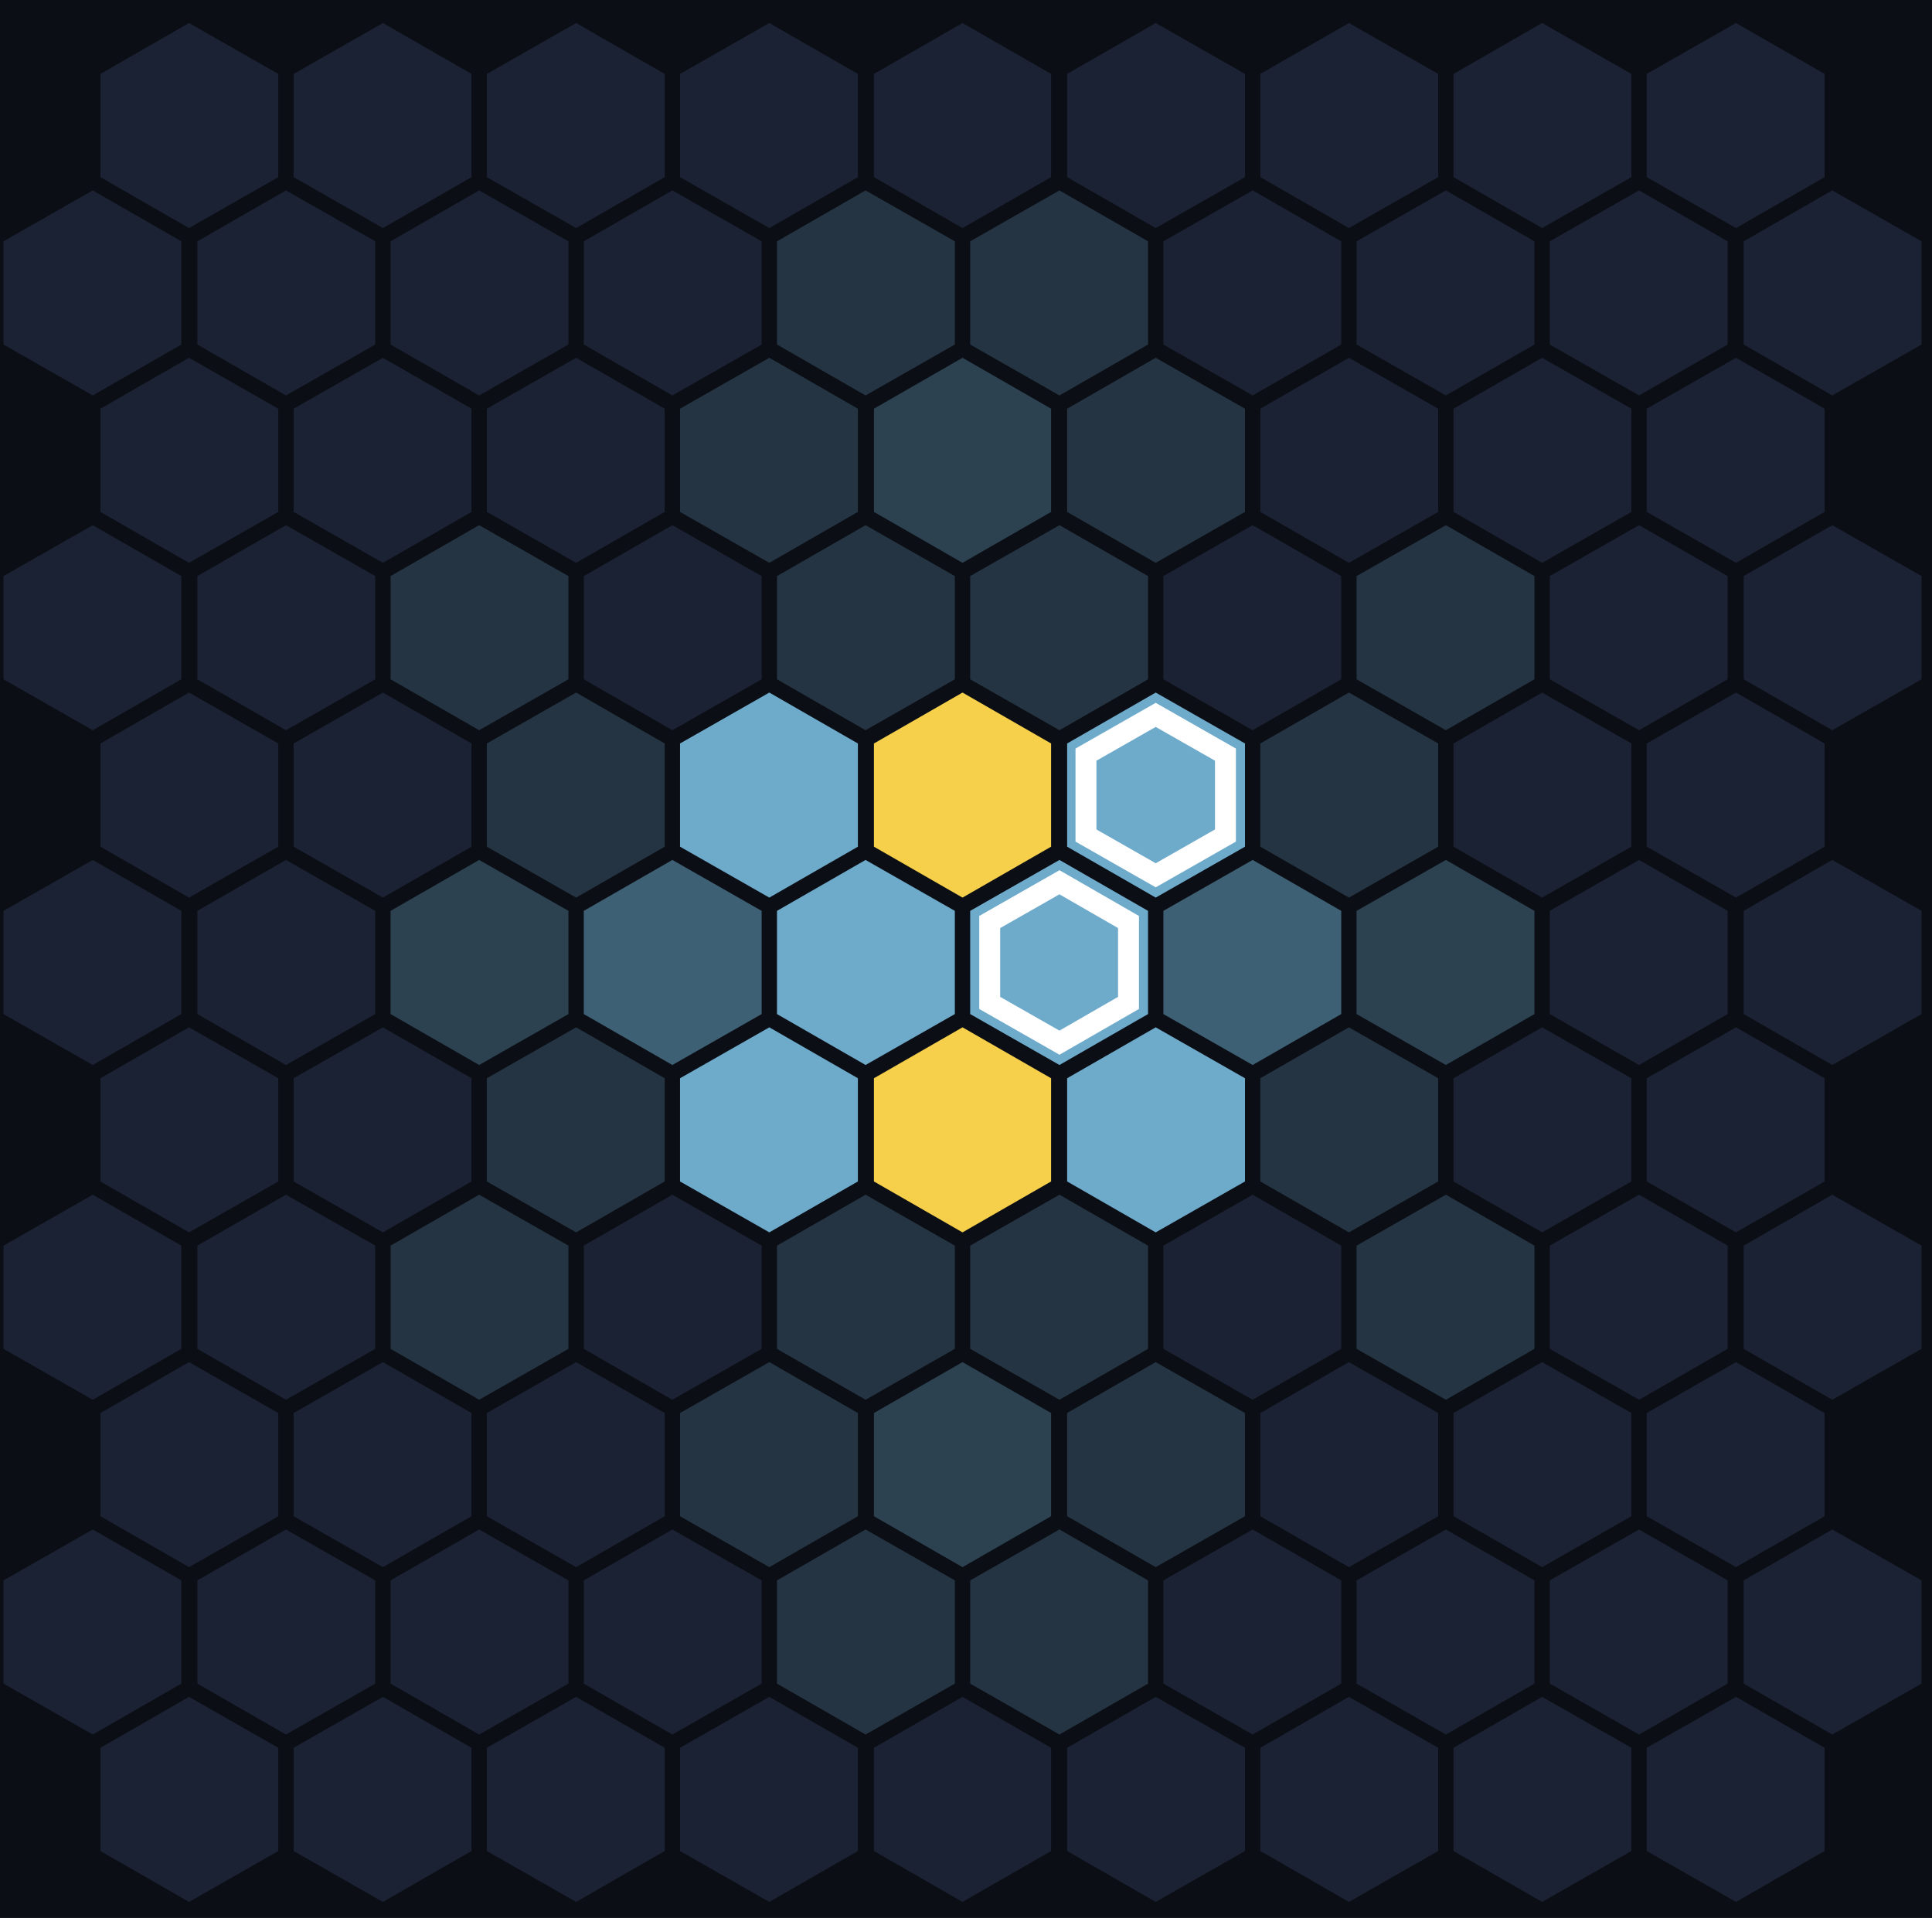
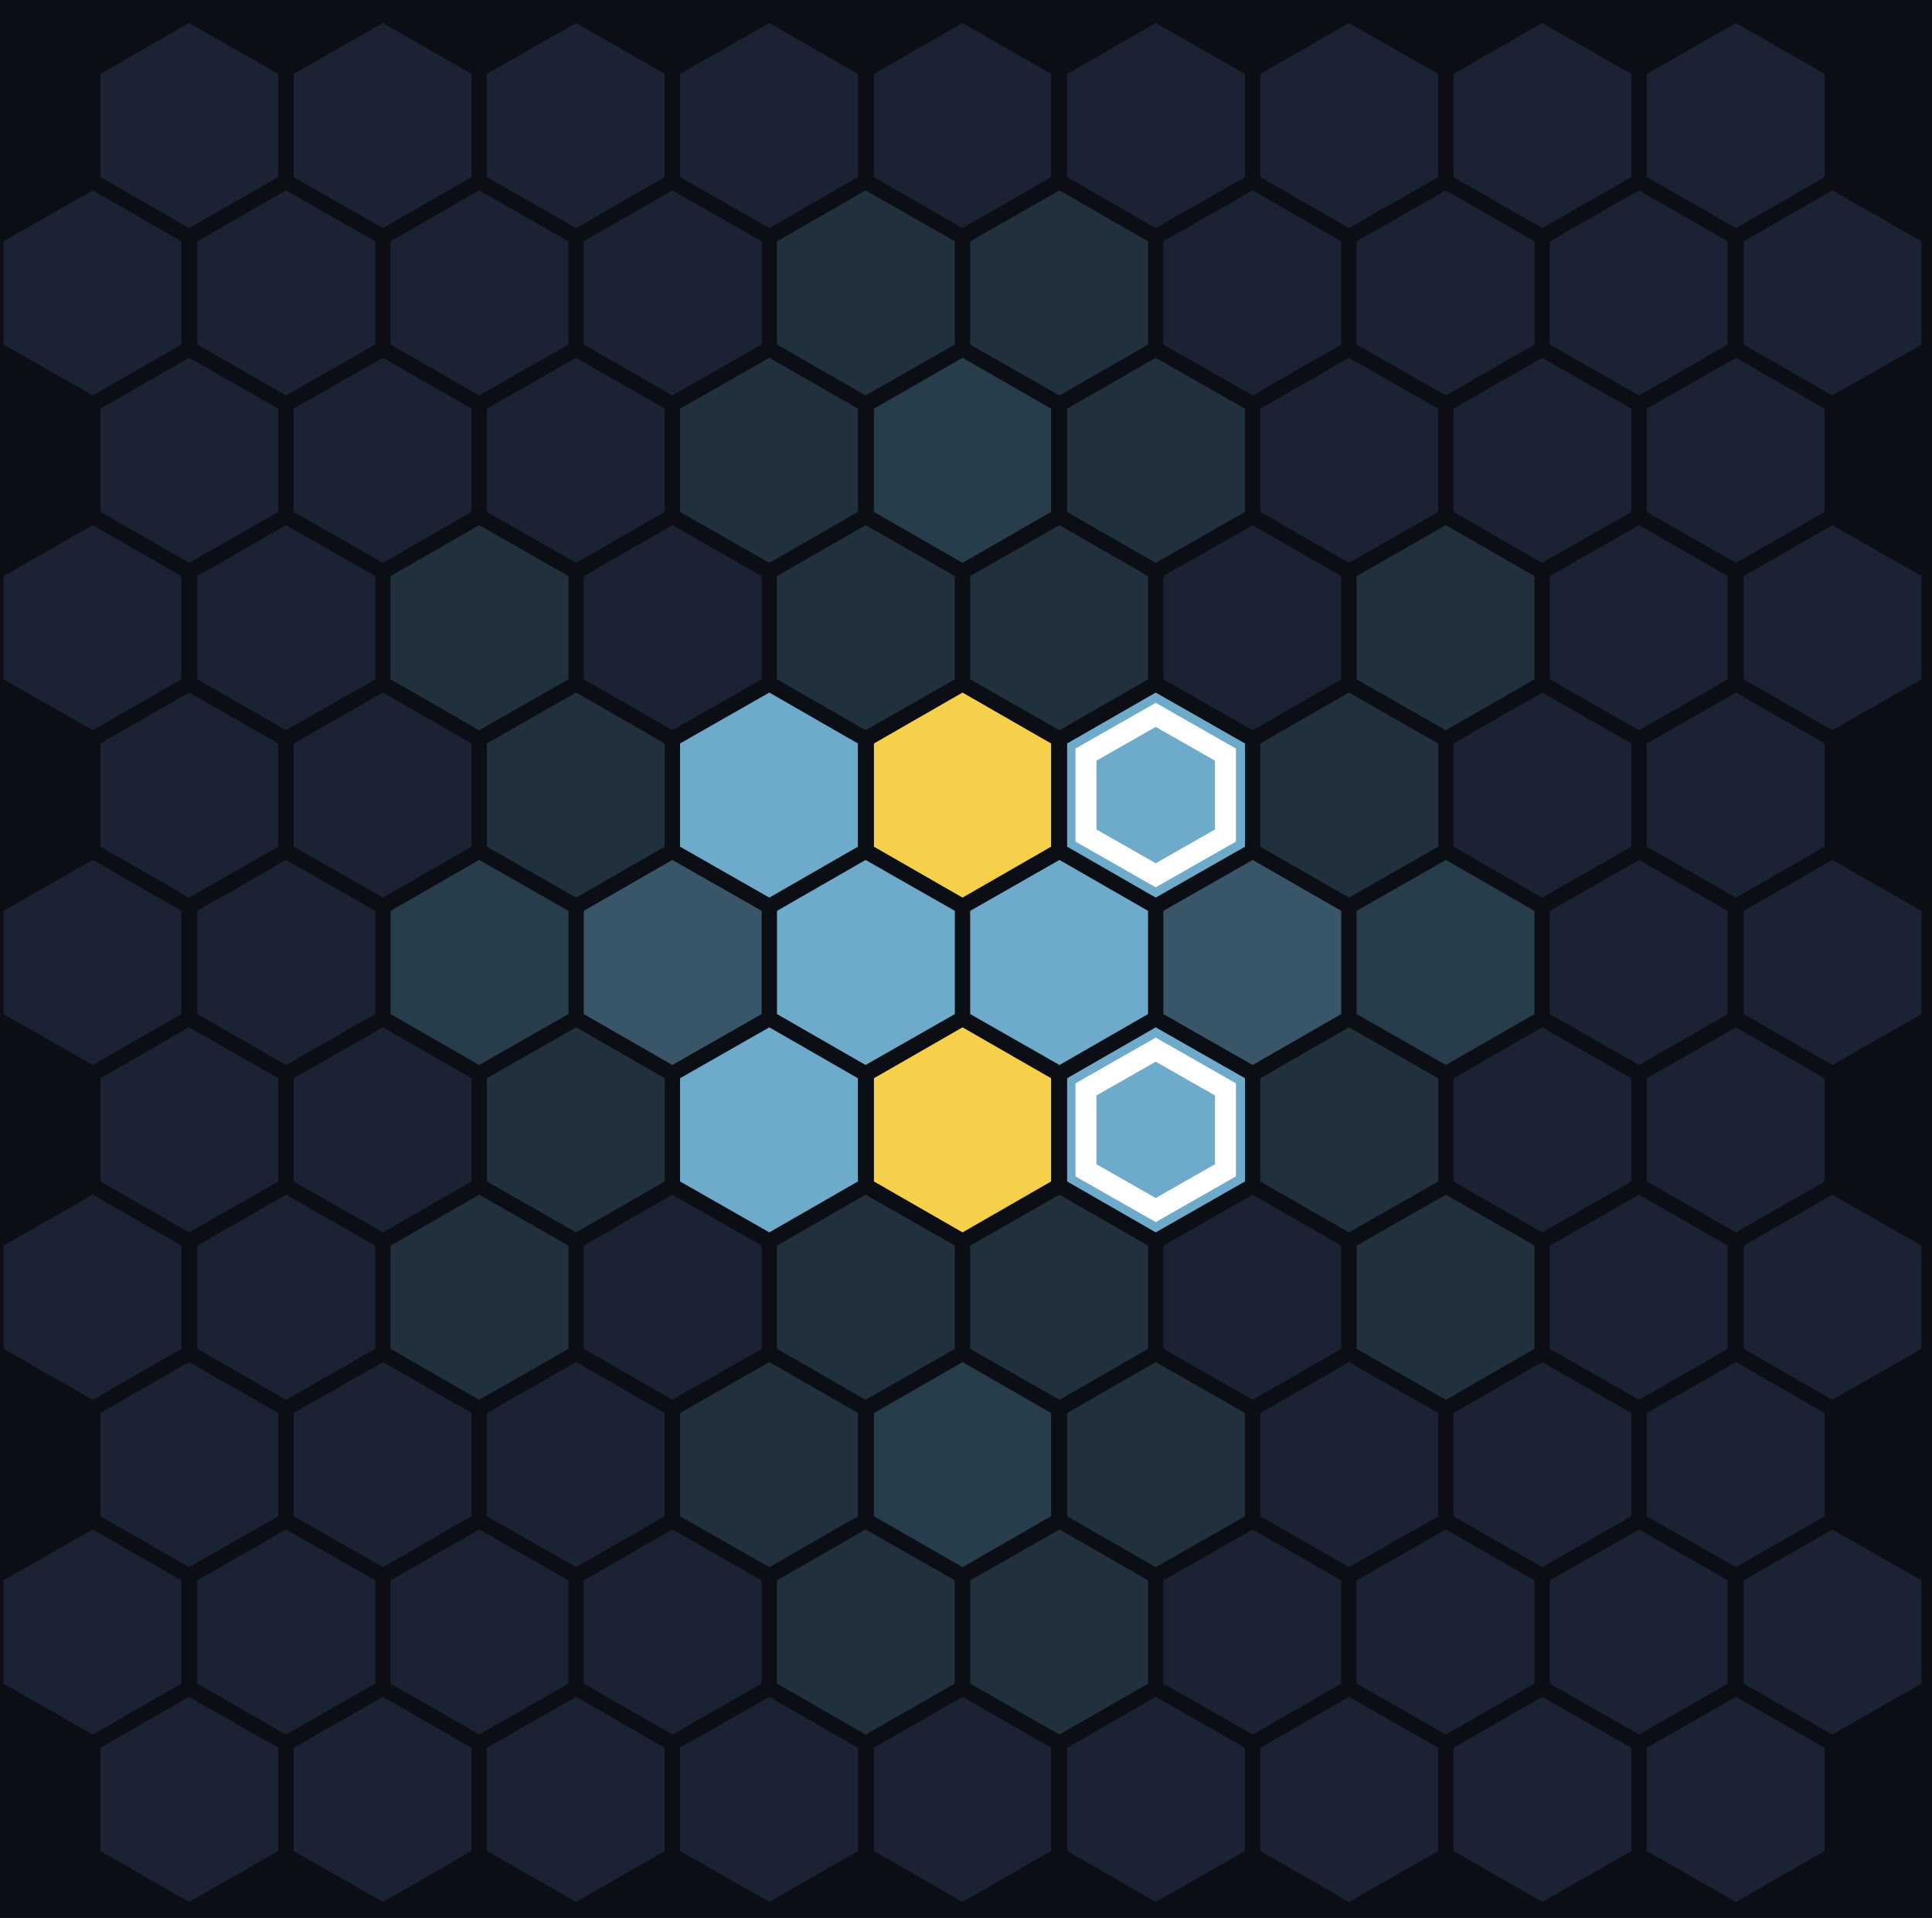
<svg xmlns="http://www.w3.org/2000/svg" viewBox="-138 -162 277 275" width="277" height="275">
  <rect x="-138" y="-162" width="277" height="275" fill="#0b0e15" />
  <polygon points="-112.0,64.6 -112.0,79.4 -124.7,86.7 -137.5,79.4 -137.5,64.6 -124.7,57.3" fill="#1b2233" />
  <polygon points="-98.1,88.6 -98.1,103.4 -110.9,110.7 -123.6,103.4 -123.6,88.6 -110.9,81.3" fill="#1b2233" />
  <polygon points="-112.0,16.6 -112.0,31.4 -124.7,38.7 -137.5,31.4 -137.5,16.6 -124.7,9.3" fill="#1b2233" />
  <polygon points="-98.1,40.6 -98.1,55.4 -110.9,62.7 -123.6,55.4 -123.6,40.6 -110.9,33.3" fill="#1b2233" />
  <polygon points="-84.2,64.6 -84.2,79.4 -97.0,86.7 -109.7,79.4 -109.7,64.6 -97.0,57.3" fill="#1b2233" />
  <polygon points="-70.4,88.6 -70.4,103.4 -83.1,110.7 -95.9,103.4 -95.9,88.6 -83.1,81.3" fill="#1b2233" />
  <polygon points="-112.0,-31.4 -112.0,-16.6 -124.7,-9.3 -137.5,-16.6 -137.5,-31.4 -124.7,-38.7" fill="#1b2233" />
  <polygon points="-98.1,-7.4 -98.1,7.4 -110.9,14.7 -123.6,7.4 -123.6,-7.4 -110.9,-14.7" fill="#1b2233" />
  <polygon points="-84.2,16.6 -84.2,31.4 -97.0,38.7 -109.7,31.4 -109.7,16.6 -97.0,9.3" fill="#1b2233" />
  <polygon points="-70.4,40.6 -70.4,55.4 -83.1,62.7 -95.9,55.4 -95.9,40.6 -83.1,33.3" fill="#1b2233" />
  <polygon points="-56.5,64.6 -56.5,79.4 -69.3,86.7 -82.0,79.4 -82.0,64.6 -69.3,57.3" fill="#1b2233" />
  <polygon points="-42.7,88.6 -42.7,103.4 -55.4,110.7 -68.2,103.4 -68.2,88.6 -55.4,81.3" fill="#1b2233" />
  <polygon points="-112.0,-79.4 -112.0,-64.6 -124.7,-57.3 -137.5,-64.6 -137.5,-79.4 -124.7,-86.7" fill="#1b2233" />
  <polygon points="-98.1,-55.4 -98.1,-40.6 -110.9,-33.3 -123.6,-40.6 -123.6,-55.4 -110.9,-62.7" fill="#1b2233" />
  <polygon points="-84.2,-31.4 -84.2,-16.6 -97.0,-9.3 -109.7,-16.6 -109.7,-31.4 -97.0,-38.7" fill="#1b2233" />
  <polygon points="-70.4,-7.4 -70.4,7.4 -83.1,14.7 -95.9,7.4 -95.9,-7.4 -83.1,-14.7" fill="#1b2233" />
-   <polygon points="-56.5,16.6 -56.5,31.4 -69.3,38.7 -82.0,31.4 -82.0,16.6 -69.3,9.3" fill="rgba(135,209,247,0.20)" />
+   <polygon points="-56.5,16.6 -56.5,31.4 -69.3,38.7 -82.0,31.4 -82.0,16.6 -69.3,9.3" fill="rgba(135,209,247,0.18)" />
  <polygon points="-42.7,40.6 -42.7,55.4 -55.4,62.7 -68.2,55.4 -68.2,40.6 -55.4,33.3" fill="#1b2233" />
  <polygon points="-28.8,64.6 -28.8,79.4 -41.6,86.7 -54.3,79.4 -54.3,64.6 -41.6,57.3" fill="#1b2233" />
  <polygon points="-15.0,88.6 -15.0,103.4 -27.7,110.7 -40.5,103.4 -40.5,88.6 -27.7,81.3" fill="#1b2233" />
  <polygon points="-112.0,-127.4 -112.0,-112.6 -124.7,-105.3 -137.5,-112.6 -137.5,-127.4 -124.7,-134.7" fill="#1b2233" />
  <polygon points="-98.1,-103.4 -98.1,-88.6 -110.9,-81.3 -123.6,-88.6 -123.6,-103.4 -110.9,-110.7" fill="#1b2233" />
  <polygon points="-84.2,-79.4 -84.2,-64.6 -97.0,-57.3 -109.7,-64.6 -109.7,-79.4 -97.0,-86.7" fill="#1b2233" />
  <polygon points="-70.4,-55.4 -70.4,-40.6 -83.1,-33.3 -95.9,-40.6 -95.9,-55.4 -83.1,-62.7" fill="#1b2233" />
-   <polygon points="-56.5,-31.4 -56.5,-16.6 -69.3,-9.3 -82.0,-16.6 -82.0,-31.4 -69.3,-38.7" fill="rgba(135,209,247,0.27)" />
-   <polygon points="-42.7,-7.4 -42.7,7.4 -55.4,14.7 -68.2,7.4 -68.2,-7.4 -55.4,-14.7" fill="rgba(135,209,247,0.20)" />
+   <polygon points="-56.5,-31.4 -56.5,-16.6 -69.3,-9.3 -82.0,-16.6 -82.0,-31.4 -69.3,-38.7" fill="rgba(135,209,247,0.24)" />
+   <polygon points="-42.7,-7.4 -42.7,7.4 -55.4,14.7 -68.2,7.4 -68.2,-7.4 -55.4,-14.7" fill="rgba(135,209,247,0.18)" />
  <polygon points="-28.8,16.6 -28.8,31.4 -41.6,38.7 -54.3,31.4 -54.3,16.6 -41.6,9.3" fill="#1b2233" />
-   <polygon points="-15.0,40.6 -15.0,55.4 -27.7,62.7 -40.5,55.4 -40.5,40.6 -27.7,33.3" fill="rgba(135,209,247,0.20)" />
-   <polygon points="-1.1,64.6 -1.1,79.4 -13.9,86.7 -26.6,79.4 -26.6,64.6 -13.9,57.3" fill="rgba(135,209,247,0.20)" />
+   <polygon points="-15.0,40.6 -15.0,55.4 -27.7,62.7 -40.5,55.4 -40.5,40.6 -27.7,33.3" fill="rgba(135,209,247,0.18)" />
+   <polygon points="-1.1,64.6 -1.1,79.4 -13.9,86.7 -26.6,79.4 -26.6,64.6 -13.9,57.3" fill="rgba(135,209,247,0.18)" />
  <polygon points="12.7,88.6 12.7,103.4 0.0,110.7 -12.7,103.4 -12.7,88.6 -0.0,81.3" fill="#1b2233" />
  <polygon points="-98.1,-151.4 -98.1,-136.6 -110.9,-129.3 -123.6,-136.6 -123.6,-151.4 -110.9,-158.7" fill="#1b2233" />
  <polygon points="-84.2,-127.4 -84.2,-112.6 -97.0,-105.3 -109.7,-112.6 -109.7,-127.4 -97.0,-134.7" fill="#1b2233" />
  <polygon points="-70.4,-103.4 -70.4,-88.6 -83.1,-81.3 -95.9,-88.6 -95.9,-103.4 -83.1,-110.7" fill="#1b2233" />
-   <polygon points="-56.5,-79.4 -56.5,-64.6 -69.3,-57.3 -82.0,-64.6 -82.0,-79.4 -69.3,-86.7" fill="rgba(135,209,247,0.20)" />
-   <polygon points="-42.7,-55.4 -42.7,-40.6 -55.4,-33.3 -68.2,-40.6 -68.2,-55.4 -55.4,-62.7" fill="rgba(135,209,247,0.20)" />
-   <polygon points="-28.8,-31.4 -28.8,-16.6 -41.6,-9.3 -54.3,-16.6 -54.3,-31.4 -41.6,-38.7" fill="rgba(135,209,247,0.42)" />
+   <polygon points="-56.5,-79.4 -56.5,-64.6 -69.3,-57.3 -82.0,-64.6 -82.0,-79.4 -69.3,-86.7" fill="rgba(135,209,247,0.18)" />
+   <polygon points="-42.7,-55.4 -42.7,-40.6 -55.4,-33.3 -68.2,-40.6 -68.2,-55.4 -55.4,-62.7" fill="rgba(135,209,247,0.18)" />
+   <polygon points="-28.8,-31.4 -28.8,-16.6 -41.6,-9.3 -54.3,-16.6 -54.3,-31.4 -41.6,-38.7" fill="rgba(135,209,247,0.37)" />
  <polygon points="-15.0,-7.4 -15.0,7.4 -27.7,14.7 -40.5,7.4 -40.5,-7.4 -27.7,-14.7" fill="rgba(135,209,247,0.80)" />
-   <polygon points="-1.1,16.6 -1.1,31.4 -13.9,38.7 -26.6,31.4 -26.6,16.6 -13.9,9.3" fill="rgba(135,209,247,0.20)" />
-   <polygon points="12.7,40.6 12.7,55.4 0.0,62.7 -12.7,55.4 -12.7,40.6 -0.0,33.3" fill="rgba(135,209,247,0.27)" />
-   <polygon points="26.6,64.6 26.6,79.4 13.9,86.7 1.1,79.4 1.1,64.6 13.9,57.3" fill="rgba(135,209,247,0.20)" />
+   <polygon points="-1.1,16.6 -1.1,31.4 -13.9,38.7 -26.6,31.4 -26.6,16.6 -13.9,9.3" fill="rgba(135,209,247,0.18)" />
+   <polygon points="12.7,40.6 12.7,55.4 0.0,62.7 -12.7,55.4 -12.7,40.6 -0.0,33.3" fill="rgba(135,209,247,0.24)" />
+   <polygon points="26.6,64.6 26.6,79.4 13.9,86.7 1.1,79.4 1.1,64.6 13.9,57.3" fill="rgba(135,209,247,0.18)" />
  <polygon points="40.5,88.6 40.5,103.4 27.7,110.7 15.0,103.4 15.0,88.6 27.7,81.3" fill="#1b2233" />
  <polygon points="-70.4,-151.4 -70.4,-136.6 -83.1,-129.3 -95.9,-136.6 -95.9,-151.4 -83.1,-158.7" fill="#1b2233" />
  <polygon points="-56.5,-127.4 -56.5,-112.6 -69.3,-105.3 -82.0,-112.6 -82.0,-127.4 -69.3,-134.7" fill="#1b2233" />
  <polygon points="-42.7,-103.4 -42.7,-88.6 -55.4,-81.3 -68.2,-88.6 -68.2,-103.4 -55.4,-110.7" fill="#1b2233" />
  <polygon points="-28.8,-79.4 -28.8,-64.6 -41.6,-57.3 -54.3,-64.6 -54.3,-79.4 -41.6,-86.7" fill="#1b2233" />
  <polygon points="-15.0,-55.4 -15.0,-40.6 -27.7,-33.3 -40.5,-40.6 -40.5,-55.4 -27.7,-62.7" fill="rgba(135,209,247,0.80)" />
  <polygon points="-1.1,-31.4 -1.1,-16.6 -13.9,-9.3 -26.6,-16.6 -26.6,-31.4 -13.9,-38.7" fill="rgba(135,209,247,0.80)" />
  <polygon points="12.7,-7.4 12.7,7.4 0.0,14.7 -12.7,7.4 -12.7,-7.4 -0.0,-14.7" fill="#f6d04a" />
-   <polygon points="26.6,16.6 26.6,31.4 13.9,38.7 1.1,31.4 1.1,16.6 13.9,9.3" fill="rgba(135,209,247,0.20)" />
-   <polygon points="40.5,40.6 40.5,55.4 27.7,62.7 15.0,55.4 15.0,40.6 27.7,33.3" fill="rgba(135,209,247,0.20)" />
+   <polygon points="26.6,16.6 26.6,31.4 13.9,38.7 1.1,31.4 1.1,16.6 13.9,9.3" fill="rgba(135,209,247,0.18)" />
+   <polygon points="40.5,40.6 40.5,55.4 27.7,62.7 15.0,55.4 15.0,40.6 27.7,33.3" fill="rgba(135,209,247,0.18)" />
  <polygon points="54.3,64.6 54.3,79.4 41.6,86.7 28.8,79.4 28.8,64.6 41.6,57.3" fill="#1b2233" />
  <polygon points="68.2,88.6 68.2,103.4 55.4,110.7 42.7,103.4 42.7,88.6 55.4,81.3" fill="#1b2233" />
  <polygon points="-42.7,-151.4 -42.7,-136.6 -55.4,-129.3 -68.2,-136.6 -68.2,-151.4 -55.4,-158.7" fill="#1b2233" />
  <polygon points="-28.8,-127.4 -28.8,-112.6 -41.6,-105.3 -54.3,-112.6 -54.3,-127.4 -41.6,-134.7" fill="#1b2233" />
-   <polygon points="-15.0,-103.4 -15.0,-88.6 -27.7,-81.3 -40.5,-88.6 -40.5,-103.4 -27.7,-110.7" fill="rgba(135,209,247,0.20)" />
-   <polygon points="-1.1,-79.4 -1.1,-64.6 -13.9,-57.3 -26.6,-64.6 -26.6,-79.4 -13.9,-86.7" fill="rgba(135,209,247,0.20)" />
+   <polygon points="-15.0,-103.4 -15.0,-88.6 -27.7,-81.3 -40.5,-88.6 -40.5,-103.4 -27.7,-110.7" fill="rgba(135,209,247,0.18)" />
+   <polygon points="-1.1,-79.4 -1.1,-64.6 -13.9,-57.3 -26.6,-64.6 -26.6,-79.4 -13.9,-86.7" fill="rgba(135,209,247,0.18)" />
  <polygon points="12.7,-55.4 12.7,-40.6 0.0,-33.3 -12.7,-40.6 -12.7,-55.4 -0.0,-62.7" fill="#f6d04a" />
  <polygon points="26.6,-31.4 26.6,-16.6 13.9,-9.3 1.1,-16.6 1.1,-31.4 13.9,-38.7" fill="rgba(135,209,247,0.80)" />
  <polygon points="40.5,-7.4 40.5,7.4 27.7,14.7 15.0,7.4 15.0,-7.4 27.7,-14.7" fill="rgba(135,209,247,0.80)" />
  <polygon points="54.3,16.6 54.3,31.4 41.6,38.7 28.8,31.4 28.8,16.6 41.6,9.3" fill="#1b2233" />
  <polygon points="68.2,40.6 68.2,55.4 55.4,62.7 42.7,55.4 42.7,40.6 55.4,33.3" fill="#1b2233" />
  <polygon points="82.0,64.6 82.0,79.4 69.3,86.7 56.5,79.4 56.5,64.6 69.3,57.3" fill="#1b2233" />
  <polygon points="95.9,88.6 95.9,103.4 83.1,110.7 70.4,103.4 70.4,88.6 83.1,81.3" fill="#1b2233" />
  <polygon points="-15.0,-151.4 -15.0,-136.6 -27.7,-129.3 -40.5,-136.6 -40.5,-151.4 -27.7,-158.7" fill="#1b2233" />
-   <polygon points="-1.1,-127.4 -1.1,-112.6 -13.9,-105.3 -26.6,-112.6 -26.6,-127.4 -13.9,-134.7" fill="rgba(135,209,247,0.20)" />
-   <polygon points="12.7,-103.4 12.7,-88.6 0.0,-81.3 -12.7,-88.6 -12.7,-103.4 -0.0,-110.7" fill="rgba(135,209,247,0.27)" />
-   <polygon points="26.6,-79.4 26.6,-64.6 13.9,-57.3 1.1,-64.6 1.1,-79.4 13.9,-86.7" fill="rgba(135,209,247,0.20)" />
+   <polygon points="-1.1,-127.4 -1.1,-112.6 -13.9,-105.3 -26.6,-112.6 -26.6,-127.4 -13.9,-134.7" fill="rgba(135,209,247,0.18)" />
+   <polygon points="12.7,-103.4 12.7,-88.6 0.0,-81.3 -12.7,-88.6 -12.7,-103.4 -0.0,-110.7" fill="rgba(135,209,247,0.24)" />
+   <polygon points="26.6,-79.4 26.6,-64.6 13.9,-57.3 1.1,-64.6 1.1,-79.4 13.9,-86.7" fill="rgba(135,209,247,0.18)" />
  <polygon points="40.5,-55.4 40.5,-40.6 27.7,-33.3 15.0,-40.6 15.0,-55.4 27.7,-62.7" fill="rgba(135,209,247,0.80)" />
-   <polygon points="54.3,-31.4 54.3,-16.6 41.6,-9.3 28.8,-16.6 28.8,-31.4 41.6,-38.7" fill="rgba(135,209,247,0.42)" />
-   <polygon points="68.2,-7.4 68.2,7.4 55.4,14.7 42.7,7.4 42.7,-7.4 55.4,-14.7" fill="rgba(135,209,247,0.20)" />
-   <polygon points="82.0,16.6 82.0,31.4 69.3,38.7 56.5,31.4 56.5,16.6 69.3,9.3" fill="rgba(135,209,247,0.20)" />
+   <polygon points="54.3,-31.4 54.3,-16.6 41.6,-9.3 28.8,-16.6 28.8,-31.4 41.6,-38.7" fill="rgba(135,209,247,0.37)" />
+   <polygon points="68.2,-7.4 68.2,7.4 55.4,14.7 42.7,7.4 42.7,-7.4 55.4,-14.7" fill="rgba(135,209,247,0.18)" />
+   <polygon points="82.0,16.6 82.0,31.4 69.3,38.7 56.5,31.4 56.5,16.6 69.3,9.3" fill="rgba(135,209,247,0.18)" />
  <polygon points="95.9,40.6 95.9,55.4 83.1,62.7 70.4,55.4 70.4,40.6 83.1,33.3" fill="#1b2233" />
  <polygon points="109.7,64.6 109.7,79.4 97.0,86.7 84.2,79.4 84.2,64.6 97.0,57.3" fill="#1b2233" />
  <polygon points="123.6,88.6 123.6,103.4 110.9,110.7 98.1,103.4 98.1,88.6 110.9,81.3" fill="#1b2233" />
  <polygon points="12.7,-151.4 12.7,-136.6 0.0,-129.3 -12.7,-136.6 -12.7,-151.4 -0.0,-158.7" fill="#1b2233" />
-   <polygon points="26.6,-127.4 26.6,-112.6 13.9,-105.3 1.1,-112.6 1.1,-127.4 13.9,-134.7" fill="rgba(135,209,247,0.20)" />
-   <polygon points="40.5,-103.4 40.5,-88.6 27.7,-81.3 15.0,-88.6 15.0,-103.4 27.7,-110.7" fill="rgba(135,209,247,0.20)" />
+   <polygon points="26.6,-127.4 26.6,-112.6 13.9,-105.3 1.1,-112.6 1.1,-127.4 13.9,-134.7" fill="rgba(135,209,247,0.18)" />
+   <polygon points="40.5,-103.4 40.5,-88.6 27.7,-81.3 15.0,-88.6 15.0,-103.4 27.7,-110.7" fill="rgba(135,209,247,0.18)" />
  <polygon points="54.3,-79.4 54.3,-64.6 41.6,-57.3 28.8,-64.6 28.8,-79.4 41.6,-86.7" fill="#1b2233" />
-   <polygon points="68.2,-55.4 68.2,-40.6 55.4,-33.3 42.7,-40.6 42.7,-55.4 55.4,-62.7" fill="rgba(135,209,247,0.20)" />
-   <polygon points="82.0,-31.4 82.0,-16.6 69.3,-9.3 56.5,-16.6 56.5,-31.4 69.3,-38.7" fill="rgba(135,209,247,0.27)" />
+   <polygon points="68.2,-55.4 68.2,-40.6 55.4,-33.3 42.7,-40.6 42.7,-55.4 55.4,-62.7" fill="rgba(135,209,247,0.18)" />
+   <polygon points="82.0,-31.4 82.0,-16.6 69.3,-9.3 56.5,-16.6 56.5,-31.4 69.3,-38.7" fill="rgba(135,209,247,0.24)" />
  <polygon points="95.9,-7.4 95.9,7.4 83.1,14.7 70.4,7.4 70.4,-7.4 83.1,-14.7" fill="#1b2233" />
  <polygon points="109.7,16.6 109.7,31.4 97.0,38.7 84.2,31.4 84.2,16.6 97.0,9.3" fill="#1b2233" />
  <polygon points="123.6,40.6 123.6,55.4 110.9,62.7 98.1,55.4 98.1,40.6 110.9,33.3" fill="#1b2233" />
  <polygon points="137.5,64.6 137.5,79.4 124.7,86.7 112.0,79.4 112.0,64.6 124.7,57.3" fill="#1b2233" />
  <polygon points="40.5,-151.4 40.5,-136.6 27.7,-129.3 15.0,-136.6 15.0,-151.4 27.7,-158.7" fill="#1b2233" />
  <polygon points="54.3,-127.4 54.3,-112.6 41.6,-105.3 28.8,-112.6 28.8,-127.4 41.6,-134.7" fill="#1b2233" />
  <polygon points="68.2,-103.4 68.2,-88.6 55.4,-81.3 42.7,-88.6 42.7,-103.4 55.4,-110.7" fill="#1b2233" />
-   <polygon points="82.0,-79.4 82.0,-64.6 69.3,-57.3 56.5,-64.6 56.5,-79.4 69.3,-86.7" fill="rgba(135,209,247,0.20)" />
+   <polygon points="82.0,-79.4 82.0,-64.6 69.3,-57.3 56.5,-64.6 56.5,-79.4 69.3,-86.7" fill="rgba(135,209,247,0.18)" />
  <polygon points="95.9,-55.4 95.9,-40.6 83.1,-33.3 70.4,-40.6 70.4,-55.4 83.1,-62.7" fill="#1b2233" />
  <polygon points="109.7,-31.4 109.7,-16.6 97.0,-9.3 84.2,-16.6 84.2,-31.4 97.0,-38.7" fill="#1b2233" />
  <polygon points="123.6,-7.4 123.6,7.4 110.9,14.7 98.1,7.4 98.1,-7.4 110.9,-14.7" fill="#1b2233" />
  <polygon points="137.5,16.6 137.5,31.4 124.7,38.7 112.0,31.4 112.0,16.6 124.7,9.3" fill="#1b2233" />
  <polygon points="68.2,-151.4 68.2,-136.6 55.4,-129.3 42.7,-136.6 42.7,-151.4 55.4,-158.7" fill="#1b2233" />
  <polygon points="82.0,-127.4 82.0,-112.6 69.3,-105.3 56.5,-112.6 56.5,-127.4 69.3,-134.7" fill="#1b2233" />
  <polygon points="95.9,-103.4 95.9,-88.6 83.1,-81.3 70.4,-88.6 70.4,-103.4 83.1,-110.7" fill="#1b2233" />
  <polygon points="109.7,-79.4 109.7,-64.6 97.0,-57.3 84.2,-64.6 84.2,-79.4 97.0,-86.7" fill="#1b2233" />
  <polygon points="123.6,-55.4 123.6,-40.6 110.9,-33.3 98.1,-40.6 98.1,-55.4 110.9,-62.7" fill="#1b2233" />
  <polygon points="137.5,-31.4 137.5,-16.6 124.7,-9.3 112.0,-16.6 112.0,-31.4 124.7,-38.7" fill="#1b2233" />
  <polygon points="95.9,-151.4 95.9,-136.6 83.1,-129.3 70.4,-136.6 70.4,-151.4 83.1,-158.7" fill="#1b2233" />
  <polygon points="109.7,-127.4 109.7,-112.6 97.0,-105.3 84.2,-112.6 84.2,-127.4 97.0,-134.7" fill="#1b2233" />
  <polygon points="123.6,-103.4 123.6,-88.6 110.9,-81.3 98.1,-88.6 98.1,-103.4 110.9,-110.7" fill="#1b2233" />
  <polygon points="137.5,-79.4 137.5,-64.6 124.7,-57.3 112.0,-64.6 112.0,-79.4 124.7,-86.7" fill="#1b2233" />
  <polygon points="123.6,-151.4 123.6,-136.6 110.9,-129.3 98.1,-136.6 98.1,-151.4 110.9,-158.7" fill="#1b2233" />
  <polygon points="137.5,-127.4 137.5,-112.6 124.7,-105.3 112.0,-112.6 112.0,-127.4 124.7,-134.7" fill="#1b2233" />
-   <polygon points="23.8,-29.8 23.8,-18.2 13.9,-12.5 3.9,-18.2 3.9,-29.8 13.9,-35.5" fill="none" stroke="#ffffff" stroke-width="3" />
+   <polygon points="37.7,-5.8 37.7,5.8 27.7,11.5 17.7,5.8 17.7,-5.8 27.7,-11.5" fill="none" stroke="#ffffff" stroke-width="3" />
  <polygon points="37.7,-53.8 37.7,-42.2 27.7,-36.5 17.7,-42.2 17.7,-53.8 27.7,-59.5" fill="none" stroke="#ffffff" stroke-width="3" />
</svg>
